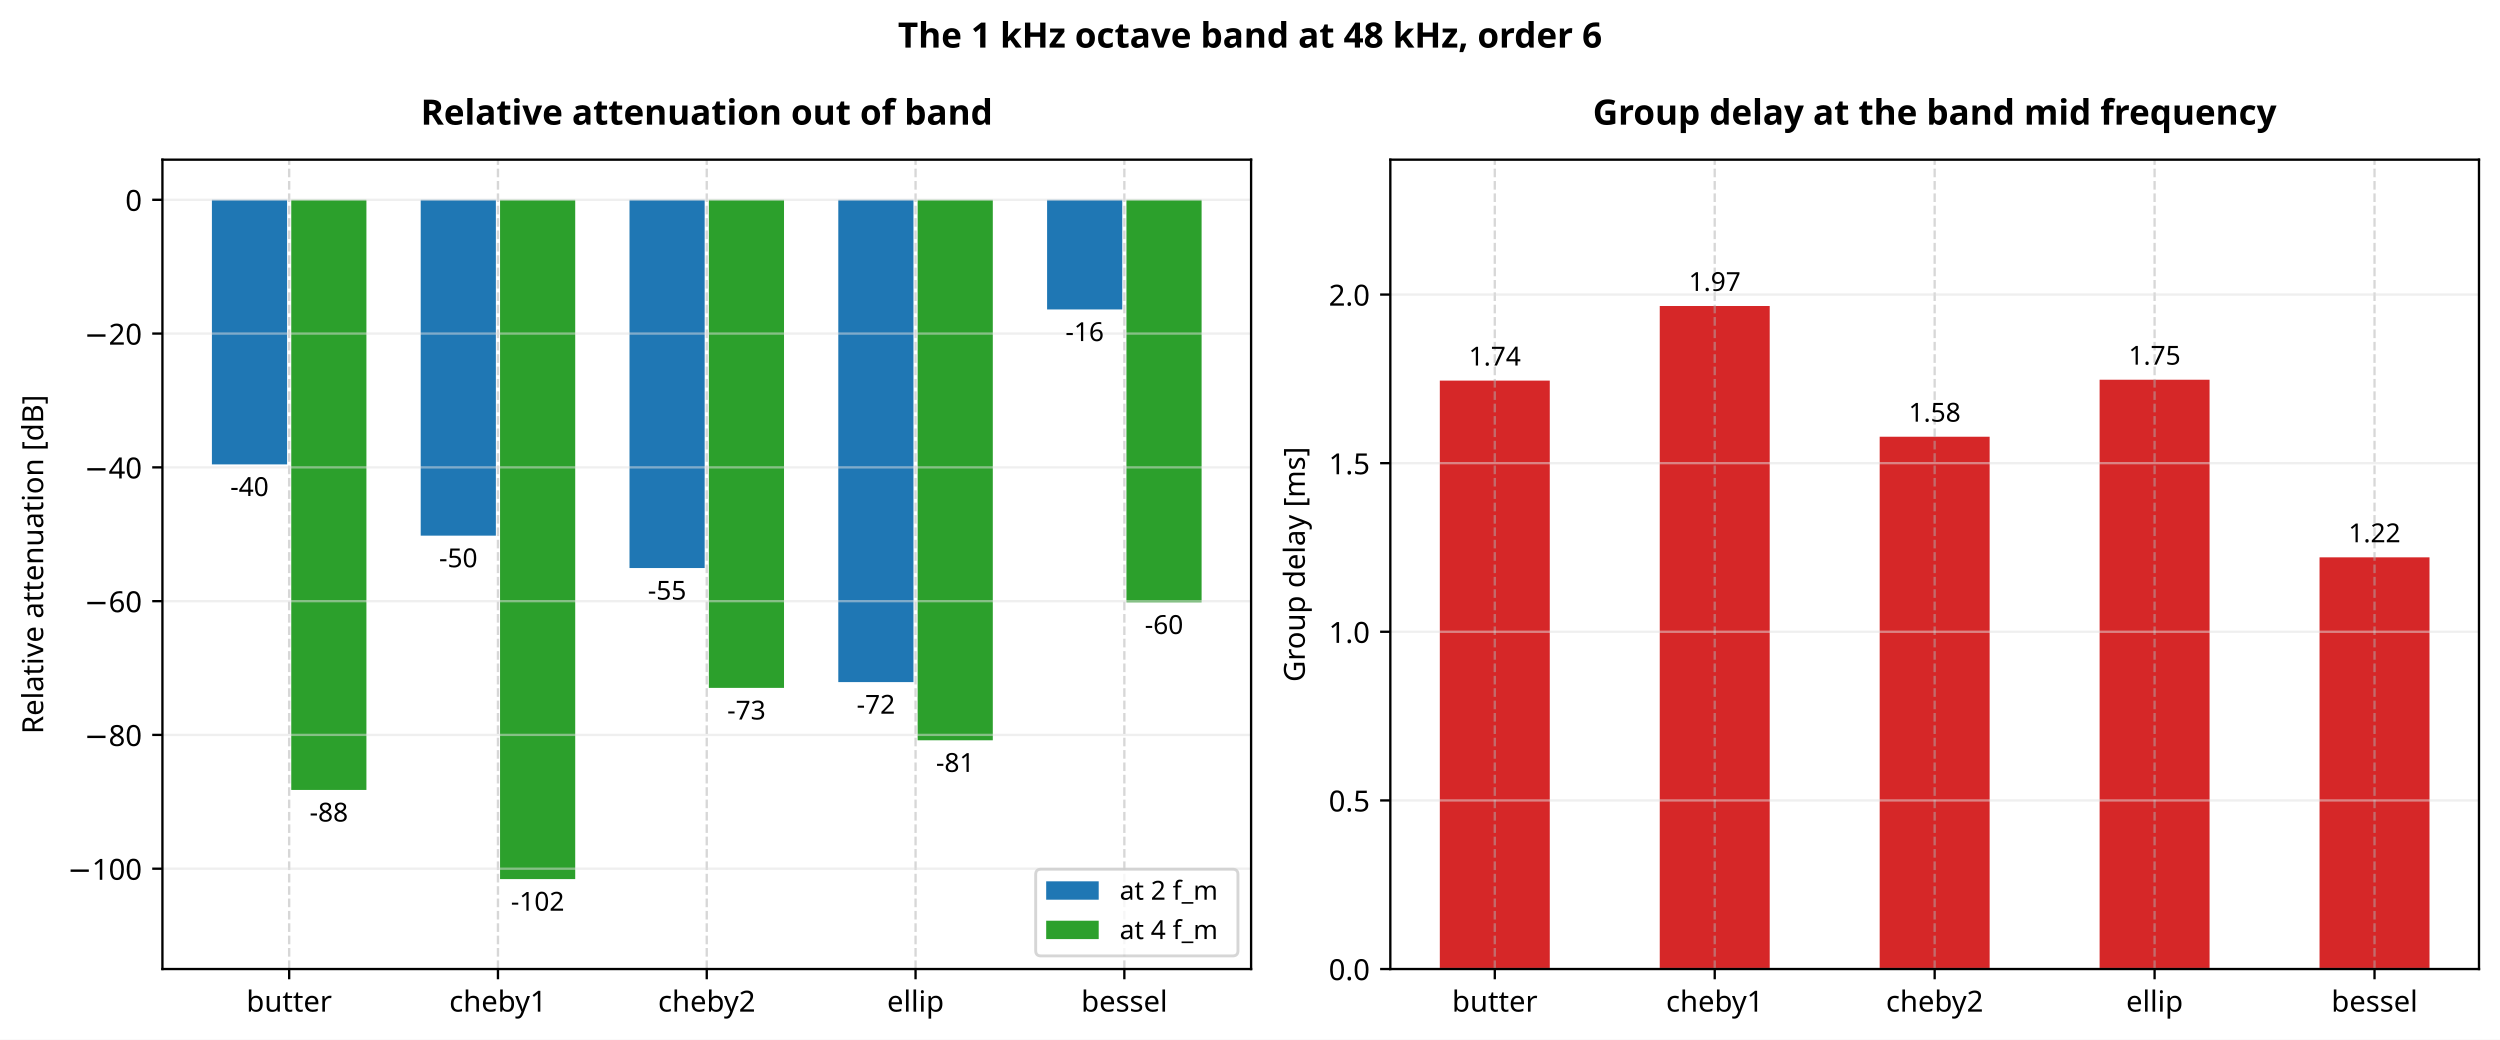
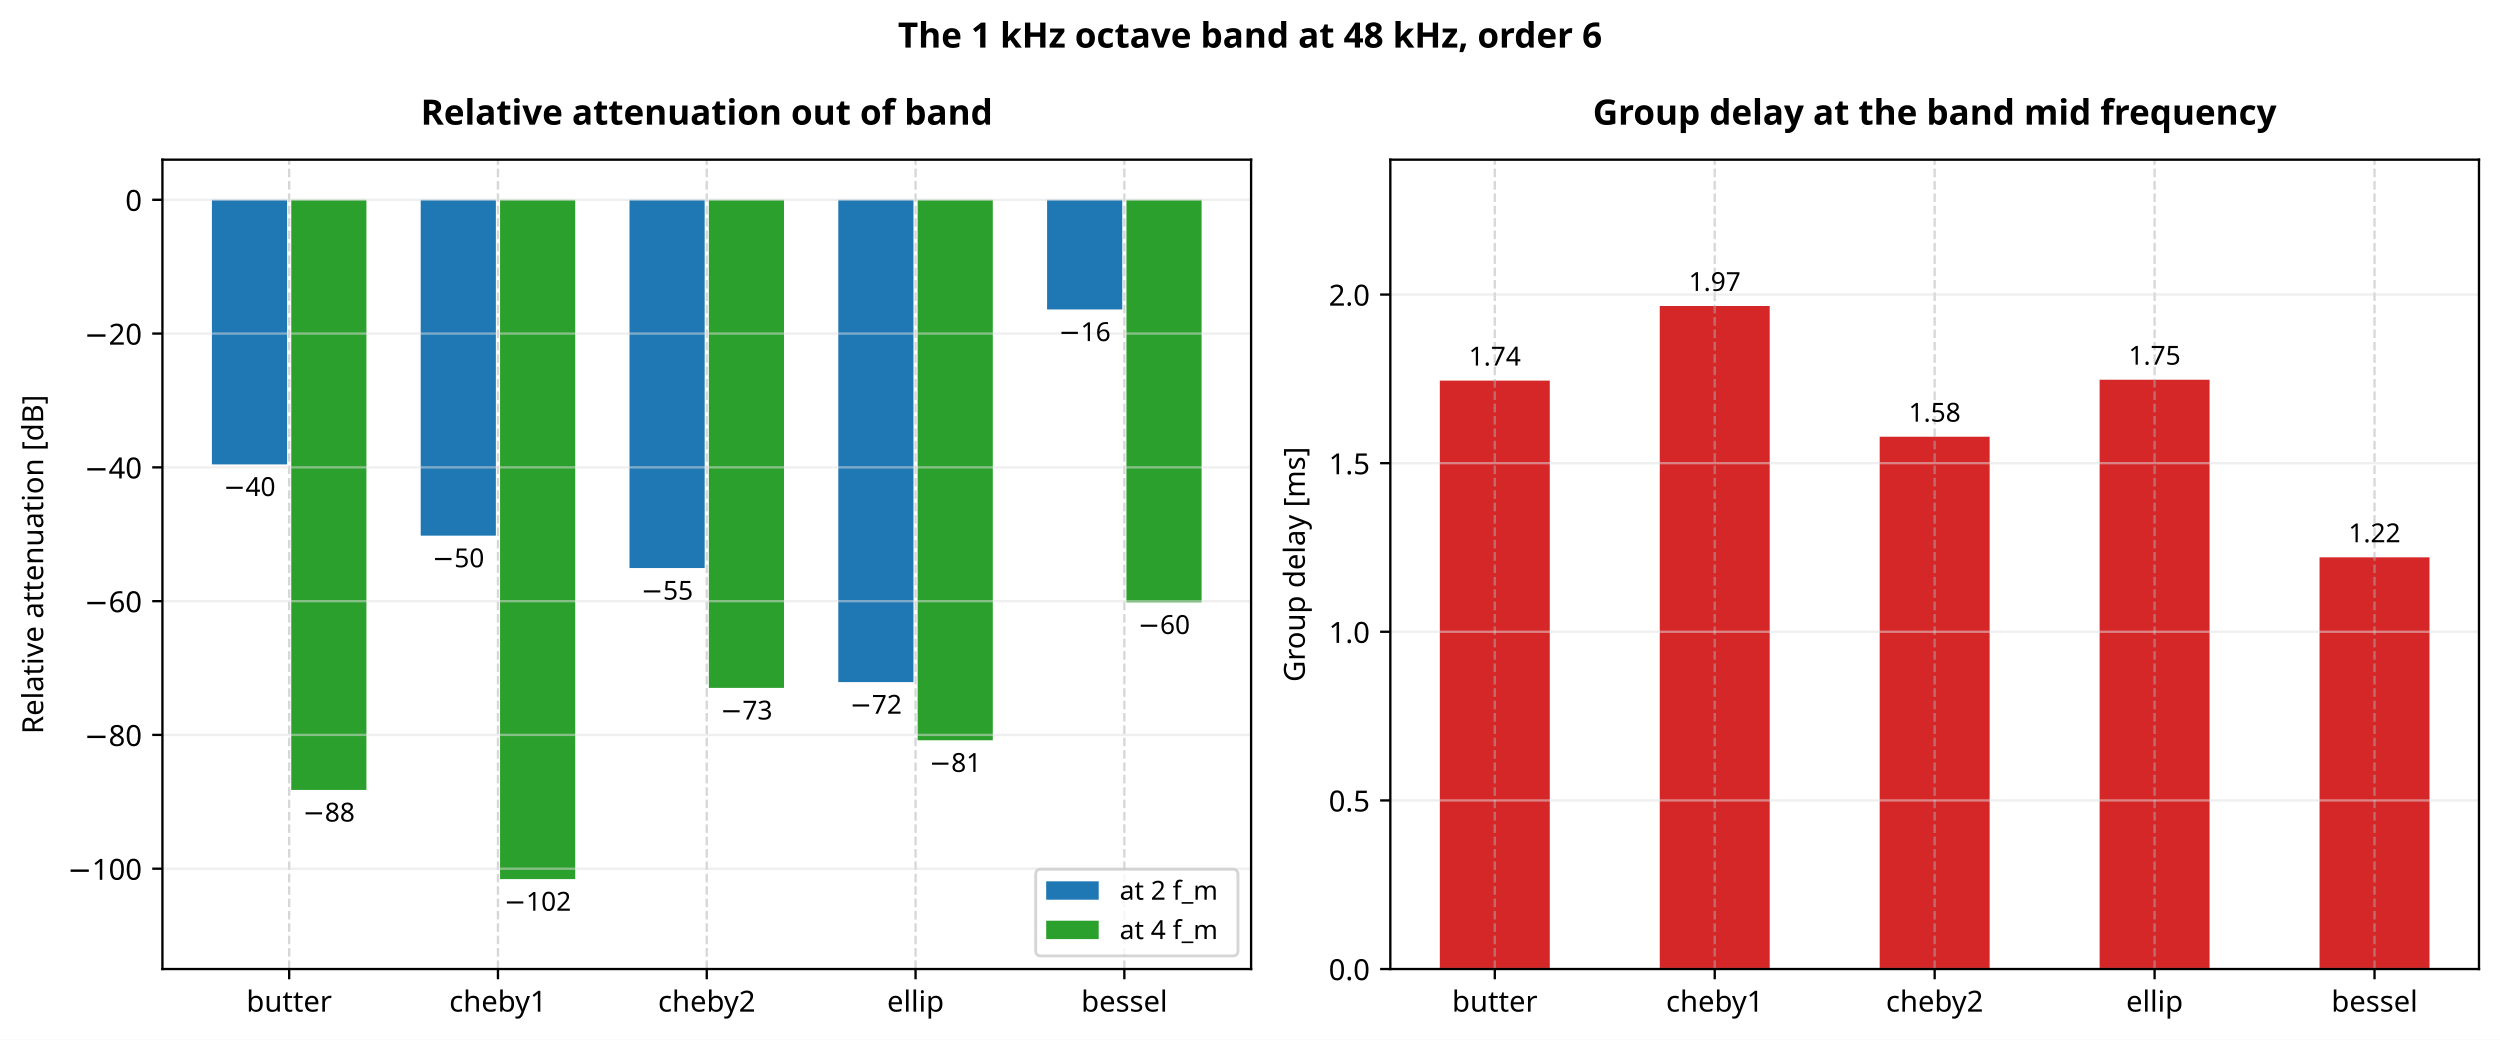
<svg xmlns="http://www.w3.org/2000/svg" xmlns:xlink="http://www.w3.org/1999/xlink" width="856.826pt" height="356.318pt" viewBox="0 0 856.826 356.318" version="1.1">
  <defs>
    <style type="text/css">*{stroke-linejoin: round; stroke-linecap: butt}</style>
  </defs>
  <g id="figure_1">
    <g id="patch_1">
      <path d="M -0 356.318  L 856.826 356.318  L 856.826 0  L -0 0  z " style="fill: #ffffff" />
    </g>
    <g id="axes_1">
      <g id="patch_2">
        <path d="M 55.668 332.118  L 428.786 332.118  L 428.786 54.723  L 55.668 54.723  z " style="fill: #ffffff" />
      </g>
      <g id="patch_3">
        <path d="M 72.628 68.478  L 98.39 68.478  L 98.39 159.162  L 72.628 159.162  z " clip-path="url(#pcc5d20075c)" style="fill: #1f77b4" />
      </g>
      <g id="patch_4">
        <path d="M 144.189 68.478  L 169.95 68.478  L 169.95 183.581  L 144.189 183.581  z " clip-path="url(#pcc5d20075c)" style="fill: #1f77b4" />
      </g>
      <g id="patch_5">
        <path d="M 215.749 68.478  L 241.511 68.478  L 241.511 194.684  L 215.749 194.684  z " clip-path="url(#pcc5d20075c)" style="fill: #1f77b4" />
      </g>
      <g id="patch_6">
        <path d="M 287.31 68.478  L 313.072 68.478  L 313.072 233.775  L 287.31 233.775  z " clip-path="url(#pcc5d20075c)" style="fill: #1f77b4" />
      </g>
      <g id="patch_7">
        <path d="M 358.871 68.478  L 384.633 68.478  L 384.633 106.06  L 358.871 106.06  z " clip-path="url(#pcc5d20075c)" style="fill: #1f77b4" />
      </g>
      <g id="patch_8">
        <path d="M 99.821 68.478  L 125.583 68.478  L 125.583 270.736  L 99.821 270.736  z " clip-path="url(#pcc5d20075c)" style="fill: #2ca02c" />
      </g>
      <g id="patch_9">
        <path d="M 171.382 68.478  L 197.144 68.478  L 197.144 301.292  L 171.382 301.292  z " clip-path="url(#pcc5d20075c)" style="fill: #2ca02c" />
      </g>
      <g id="patch_10">
        <path d="M 242.942 68.478  L 268.704 68.478  L 268.704 235.76  L 242.942 235.76  z " clip-path="url(#pcc5d20075c)" style="fill: #2ca02c" />
      </g>
      <g id="patch_11">
        <path d="M 314.503 68.478  L 340.265 68.478  L 340.265 253.718  L 314.503 253.718  z " clip-path="url(#pcc5d20075c)" style="fill: #2ca02c" />
      </g>
      <g id="patch_12">
        <path d="M 386.064 68.478  L 411.826 68.478  L 411.826 206.448  L 386.064 206.448  z " clip-path="url(#pcc5d20075c)" style="fill: #2ca02c" />
      </g>
      <g id="matplotlib.axis_1">
        <g id="xtick_1">
          <g id="line2d_1">
            <path d="M 99.105 332.118  L 99.105 54.723  " clip-path="url(#pcc5d20075c)" style="fill: none; stroke-dasharray: 2.96,1.28; stroke-dashoffset: 0; stroke: #b0b0b0; stroke-opacity: 0.5; stroke-width: 0.8" />
          </g>
          <g id="line2d_2">
            <defs>
              <path id="m3d27035b55" d="M 0 0  L 0 3.5  " style="stroke: #000000; stroke-width: 0.8" />
            </defs>
            <g>
              <use xlink:href="#m3d27035b55" x="99.105" y="332.118" style="stroke: #000000; stroke-width: 0.8" />
            </g>
          </g>
          <g id="text_1">
            <text style="font-size: 10px; font-family: sans-serif; text-anchor: middle" x="99.105" y="346.716" transform="rotate(-0 99.10533 346.7161)">butter</text>
          </g>
        </g>
        <g id="xtick_2">
          <g id="line2d_3">
            <path d="M 170.666 332.118  L 170.666 54.723  " clip-path="url(#pcc5d20075c)" style="fill: none; stroke-dasharray: 2.96,1.28; stroke-dashoffset: 0; stroke: #b0b0b0; stroke-opacity: 0.5; stroke-width: 0.8" />
          </g>
          <g id="line2d_4">
            <g>
              <use xlink:href="#m3d27035b55" x="170.666" y="332.118" style="stroke: #000000; stroke-width: 0.8" />
            </g>
          </g>
          <g id="text_2">
            <text style="font-size: 10px; font-family: sans-serif; text-anchor: middle" x="170.666" y="346.716" transform="rotate(-0 170.6661 346.7161)">cheby1</text>
          </g>
        </g>
        <g id="xtick_3">
          <g id="line2d_5">
            <path d="M 242.227 332.118  L 242.227 54.723  " clip-path="url(#pcc5d20075c)" style="fill: none; stroke-dasharray: 2.96,1.28; stroke-dashoffset: 0; stroke: #b0b0b0; stroke-opacity: 0.5; stroke-width: 0.8" />
          </g>
          <g id="line2d_6">
            <g>
              <use xlink:href="#m3d27035b55" x="242.227" y="332.118" style="stroke: #000000; stroke-width: 0.8" />
            </g>
          </g>
          <g id="text_3">
            <text style="font-size: 10px; font-family: sans-serif; text-anchor: middle" x="242.227" y="346.716" transform="rotate(-0 242.2268 346.7161)">cheby2</text>
          </g>
        </g>
        <g id="xtick_4">
          <g id="line2d_7">
            <path d="M 313.788 332.118  L 313.788 54.723  " clip-path="url(#pcc5d20075c)" style="fill: none; stroke-dasharray: 2.96,1.28; stroke-dashoffset: 0; stroke: #b0b0b0; stroke-opacity: 0.5; stroke-width: 0.8" />
          </g>
          <g id="line2d_8">
            <g>
              <use xlink:href="#m3d27035b55" x="313.788" y="332.118" style="stroke: #000000; stroke-width: 0.8" />
            </g>
          </g>
          <g id="text_4">
            <text style="font-size: 10px; font-family: sans-serif; text-anchor: middle" x="313.788" y="346.716" transform="rotate(-0 313.7875 346.7161)">ellip</text>
          </g>
        </g>
        <g id="xtick_5">
          <g id="line2d_9">
            <path d="M 385.348 332.118  L 385.348 54.723  " clip-path="url(#pcc5d20075c)" style="fill: none; stroke-dasharray: 2.96,1.28; stroke-dashoffset: 0; stroke: #b0b0b0; stroke-opacity: 0.5; stroke-width: 0.8" />
          </g>
          <g id="line2d_10">
            <g>
              <use xlink:href="#m3d27035b55" x="385.348" y="332.118" style="stroke: #000000; stroke-width: 0.8" />
            </g>
          </g>
          <g id="text_5">
            <text style="font-size: 10px; font-family: sans-serif; text-anchor: middle" x="385.348" y="346.716" transform="rotate(-0 385.3483 346.7161)">bessel</text>
          </g>
        </g>
      </g>
      <g id="matplotlib.axis_2">
        <g id="ytick_1">
          <g id="line2d_11">
            <path d="M 55.668 297.73  L 428.786 297.73  " clip-path="url(#pcc5d20075c)" style="fill: none; stroke: #e0e0e0; stroke-opacity: 0.5; stroke-width: 0.8; stroke-linecap: square" />
          </g>
          <g id="line2d_12">
            <defs>
              <path id="mef640d9f3a" d="M 0 0  L -3.5 0  " style="stroke: #000000; stroke-width: 0.8" />
            </defs>
            <g>
              <use xlink:href="#mef640d9f3a" x="55.668" y="297.73" style="stroke: #000000; stroke-width: 0.8" />
            </g>
          </g>
          <g id="text_6">
            <text style="font-size: 10px; font-family: sans-serif; text-anchor: end" x="48.668" y="301.529" transform="rotate(-0 48.66797 301.5287)">−100</text>
          </g>
        </g>
        <g id="ytick_2">
          <g id="line2d_13">
            <path d="M 55.668 251.879  L 428.786 251.879  " clip-path="url(#pcc5d20075c)" style="fill: none; stroke: #e0e0e0; stroke-opacity: 0.5; stroke-width: 0.8; stroke-linecap: square" />
          </g>
          <g id="line2d_14">
            <g>
              <use xlink:href="#mef640d9f3a" x="55.668" y="251.879" style="stroke: #000000; stroke-width: 0.8" />
            </g>
          </g>
          <g id="text_7">
            <text style="font-size: 10px; font-family: sans-serif; text-anchor: end" x="48.668" y="255.678" transform="rotate(-0 48.66797 255.6783)">−80</text>
          </g>
        </g>
        <g id="ytick_3">
          <g id="line2d_15">
            <path d="M 55.668 206.029  L 428.786 206.029  " clip-path="url(#pcc5d20075c)" style="fill: none; stroke: #e0e0e0; stroke-opacity: 0.5; stroke-width: 0.8; stroke-linecap: square" />
          </g>
          <g id="line2d_16">
            <g>
              <use xlink:href="#mef640d9f3a" x="55.668" y="206.029" style="stroke: #000000; stroke-width: 0.8" />
            </g>
          </g>
          <g id="text_8">
            <text style="font-size: 10px; font-family: sans-serif; text-anchor: end" x="48.668" y="209.828" transform="rotate(-0 48.66797 209.8279)">−60</text>
          </g>
        </g>
        <g id="ytick_4">
          <g id="line2d_17">
            <path d="M 55.668 160.179  L 428.786 160.179  " clip-path="url(#pcc5d20075c)" style="fill: none; stroke: #e0e0e0; stroke-opacity: 0.5; stroke-width: 0.8; stroke-linecap: square" />
          </g>
          <g id="line2d_18">
            <g>
              <use xlink:href="#mef640d9f3a" x="55.668" y="160.179" style="stroke: #000000; stroke-width: 0.8" />
            </g>
          </g>
          <g id="text_9">
            <text style="font-size: 10px; font-family: sans-serif; text-anchor: end" x="48.668" y="163.978" transform="rotate(-0 48.66797 163.9775)">−40</text>
          </g>
        </g>
        <g id="ytick_5">
          <g id="line2d_19">
            <path d="M 55.668 114.328  L 428.786 114.328  " clip-path="url(#pcc5d20075c)" style="fill: none; stroke: #e0e0e0; stroke-opacity: 0.5; stroke-width: 0.8; stroke-linecap: square" />
          </g>
          <g id="line2d_20">
            <g>
              <use xlink:href="#mef640d9f3a" x="55.668" y="114.328" style="stroke: #000000; stroke-width: 0.8" />
            </g>
          </g>
          <g id="text_10">
            <text style="font-size: 10px; font-family: sans-serif; text-anchor: end" x="48.668" y="118.127" transform="rotate(-0 48.66797 118.1271)">−20</text>
          </g>
        </g>
        <g id="ytick_6">
          <g id="line2d_21">
            <path d="M 55.668 68.478  L 428.786 68.478  " clip-path="url(#pcc5d20075c)" style="fill: none; stroke: #e0e0e0; stroke-opacity: 0.5; stroke-width: 0.8; stroke-linecap: square" />
          </g>
          <g id="line2d_22">
            <g>
              <use xlink:href="#mef640d9f3a" x="55.668" y="68.478" style="stroke: #000000; stroke-width: 0.8" />
            </g>
          </g>
          <g id="text_11">
            <text style="font-size: 10px; font-family: sans-serif; text-anchor: end" x="48.668" y="72.277" transform="rotate(-0 48.66797 72.27676)">0</text>
          </g>
        </g>
        <g id="text_12">
          <text style="font-size: 10px; font-family: sans-serif; text-anchor: middle" x="14.798" y="193.42" transform="rotate(-90 14.79844 193.4202)">Relative attenuation [dB]</text>
        </g>
      </g>
      <g id="patch_13">
        <path d="M 55.668 332.118  L 55.668 54.723  " style="fill: none; stroke: #000000; stroke-width: 0.8; stroke-linejoin: miter; stroke-linecap: square" />
      </g>
      <g id="patch_14">
        <path d="M 428.786 332.118  L 428.786 54.723  " style="fill: none; stroke: #000000; stroke-width: 0.8; stroke-linejoin: miter; stroke-linecap: square" />
      </g>
      <g id="patch_15">
        <path d="M 55.668 332.118  L 428.786 332.118  " style="fill: none; stroke: #000000; stroke-width: 0.8; stroke-linejoin: miter; stroke-linecap: square" />
      </g>
      <g id="patch_16">
        <path d="M 55.668 54.723  L 428.786 54.723  " style="fill: none; stroke: #000000; stroke-width: 0.8; stroke-linejoin: miter; stroke-linecap: square" />
      </g>
      <g id="text_13">
-         <text style="font-size: 9px; font-family: sans-serif; text-anchor: middle" x="85.509" y="170" transform="rotate(-0 85.50879 169.9997)">-40</text>
+         <text style="font-size: 9px; font-family: sans-serif; text-anchor: middle" x="85.509" y="170" transform="rotate(-0 85.50879 169.9997)">−40</text>
      </g>
      <g id="text_14">
-         <text style="font-size: 9px; font-family: sans-serif; text-anchor: middle" x="157.07" y="194.418" transform="rotate(-0 157.0695 194.4184)">-50</text>
+         <text style="font-size: 9px; font-family: sans-serif; text-anchor: middle" x="157.07" y="194.418" transform="rotate(-0 157.0695 194.4184)">−50</text>
      </g>
      <g id="text_15">
-         <text style="font-size: 9px; font-family: sans-serif; text-anchor: middle" x="228.63" y="205.521" transform="rotate(-0 228.6303 205.5214)">-55</text>
+         <text style="font-size: 9px; font-family: sans-serif; text-anchor: middle" x="228.63" y="205.521" transform="rotate(-0 228.6303 205.5214)">−55</text>
      </g>
      <g id="text_16">
-         <text style="font-size: 9px; font-family: sans-serif; text-anchor: middle" x="300.191" y="244.613" transform="rotate(-0 300.191 244.613)">-72</text>
+         <text style="font-size: 9px; font-family: sans-serif; text-anchor: middle" x="300.191" y="244.613" transform="rotate(-0 300.191 244.613)">−72</text>
      </g>
      <g id="text_17">
-         <text style="font-size: 9px; font-family: sans-serif; text-anchor: middle" x="371.752" y="116.898" transform="rotate(-0 371.7517 116.8978)">-16</text>
+         <text style="font-size: 9px; font-family: sans-serif; text-anchor: middle" x="371.752" y="116.898" transform="rotate(-0 371.7517 116.8978)">−16</text>
      </g>
      <g id="text_18">
-         <text style="font-size: 9px; font-family: sans-serif; text-anchor: middle" x="112.702" y="281.574" transform="rotate(-0 112.7019 281.5743)">-88</text>
+         <text style="font-size: 9px; font-family: sans-serif; text-anchor: middle" x="112.702" y="281.574" transform="rotate(-0 112.7019 281.5743)">−88</text>
      </g>
      <g id="text_19">
-         <text style="font-size: 9px; font-family: sans-serif; text-anchor: middle" x="184.263" y="312.13" transform="rotate(-0 184.2626 312.1302)">-102</text>
+         <text style="font-size: 9px; font-family: sans-serif; text-anchor: middle" x="184.263" y="312.13" transform="rotate(-0 184.2626 312.1302)">−102</text>
      </g>
      <g id="text_20">
-         <text style="font-size: 9px; font-family: sans-serif; text-anchor: middle" x="255.823" y="246.598" transform="rotate(-0 255.8233 246.5978)">-73</text>
+         <text style="font-size: 9px; font-family: sans-serif; text-anchor: middle" x="255.823" y="246.598" transform="rotate(-0 255.8233 246.5978)">−73</text>
      </g>
      <g id="text_21">
-         <text style="font-size: 9px; font-family: sans-serif; text-anchor: middle" x="327.384" y="264.556" transform="rotate(-0 327.3841 264.5563)">-81</text>
+         <text style="font-size: 9px; font-family: sans-serif; text-anchor: middle" x="327.384" y="264.556" transform="rotate(-0 327.3841 264.5563)">−81</text>
      </g>
      <g id="text_22">
-         <text style="font-size: 9px; font-family: sans-serif; text-anchor: middle" x="398.945" y="217.286" transform="rotate(-0 398.9448 217.2858)">-60</text>
+         <text style="font-size: 9px; font-family: sans-serif; text-anchor: middle" x="398.945" y="217.286" transform="rotate(-0 398.9448 217.2858)">−60</text>
      </g>
      <g id="text_23">
        <text style="font-weight: 700; font-size: 12px; font-family: sans-serif; text-anchor: middle" x="242.227" y="42.723" transform="rotate(-0 242.2268 42.72281)">Relative attenuation out of band</text>
      </g>
      <g id="legend_1">
        <g id="patch_17">
          <path d="M 356.76 327.618  L 422.486 327.618  Q 424.286 327.618 424.286 325.818  L 424.286 299.716  Q 424.286 297.916 422.486 297.916  L 356.76 297.916  Q 354.96 297.916 354.96 299.716  L 354.96 325.818  Q 354.96 327.618 356.76 327.618  z " style="fill: #ffffff; opacity: 0.8; stroke: #cccccc; stroke-linejoin: miter" />
        </g>
        <g id="patch_18">
          <path d="M 358.56 308.355  L 376.56 308.355  L 376.56 302.055  L 358.56 302.055  z " style="fill: #1f77b4" />
        </g>
        <g id="text_24">
          <text style="font-size: 9px; font-family: sans-serif; text-anchor: start" x="383.76" y="308.355" transform="rotate(-0 383.7603 308.3548)">at 2 f_m</text>
        </g>
        <g id="patch_19">
          <path d="M 358.56 321.856  L 376.56 321.856  L 376.56 315.556  L 358.56 315.556  z " style="fill: #2ca02c" />
        </g>
        <g id="text_25">
          <text style="font-size: 9px; font-family: sans-serif; text-anchor: start" x="383.76" y="321.856" transform="rotate(-0 383.7603 321.8555)">at 4 f_m</text>
        </g>
      </g>
    </g>
    <g id="axes_2">
      <g id="patch_20">
        <path d="M 476.508 332.118  L 849.626 332.118  L 849.626 54.723  L 476.508 54.723  z " style="fill: #ffffff" />
      </g>
      <g id="patch_21">
        <path d="M 493.468 332.118  L 531.157 332.118  L 531.157 130.444  L 493.468 130.444  z " clip-path="url(#pe9e82bf140)" style="fill: #d62728" />
      </g>
      <g id="patch_22">
        <path d="M 568.845 332.118  L 606.534 332.118  L 606.534 104.87  L 568.845 104.87  z " clip-path="url(#pe9e82bf140)" style="fill: #d62728" />
      </g>
      <g id="patch_23">
        <path d="M 644.222 332.118  L 681.911 332.118  L 681.911 149.68  L 644.222 149.68  z " clip-path="url(#pe9e82bf140)" style="fill: #d62728" />
      </g>
      <g id="patch_24">
        <path d="M 719.6 332.118  L 757.288 332.118  L 757.288 130.149  L 719.6 130.149  z " clip-path="url(#pe9e82bf140)" style="fill: #d62728" />
      </g>
      <g id="patch_25">
        <path d="M 794.977 332.118  L 832.666 332.118  L 832.666 191.009  L 794.977 191.009  z " clip-path="url(#pe9e82bf140)" style="fill: #d62728" />
      </g>
      <g id="matplotlib.axis_3">
        <g id="xtick_6">
          <g id="line2d_23">
            <path d="M 512.312 332.118  L 512.312 54.723  " clip-path="url(#pe9e82bf140)" style="fill: none; stroke-dasharray: 2.96,1.28; stroke-dashoffset: 0; stroke: #b0b0b0; stroke-opacity: 0.5; stroke-width: 0.8" />
          </g>
          <g id="line2d_24">
            <g>
              <use xlink:href="#m3d27035b55" x="512.312" y="332.118" style="stroke: #000000; stroke-width: 0.8" />
            </g>
          </g>
          <g id="text_26">
            <text style="font-size: 10px; font-family: sans-serif; text-anchor: middle" x="512.312" y="346.716" transform="rotate(-0 512.3122 346.7161)">butter</text>
          </g>
        </g>
        <g id="xtick_7">
          <g id="line2d_25">
            <path d="M 587.689 332.118  L 587.689 54.723  " clip-path="url(#pe9e82bf140)" style="fill: none; stroke-dasharray: 2.96,1.28; stroke-dashoffset: 0; stroke: #b0b0b0; stroke-opacity: 0.5; stroke-width: 0.8" />
          </g>
          <g id="line2d_26">
            <g>
              <use xlink:href="#m3d27035b55" x="587.689" y="332.118" style="stroke: #000000; stroke-width: 0.8" />
            </g>
          </g>
          <g id="text_27">
            <text style="font-size: 10px; font-family: sans-serif; text-anchor: middle" x="587.689" y="346.716" transform="rotate(-0 587.6895 346.7161)">cheby1</text>
          </g>
        </g>
        <g id="xtick_8">
          <g id="line2d_27">
            <path d="M 663.067 332.118  L 663.067 54.723  " clip-path="url(#pe9e82bf140)" style="fill: none; stroke-dasharray: 2.96,1.28; stroke-dashoffset: 0; stroke: #b0b0b0; stroke-opacity: 0.5; stroke-width: 0.8" />
          </g>
          <g id="line2d_28">
            <g>
              <use xlink:href="#m3d27035b55" x="663.067" y="332.118" style="stroke: #000000; stroke-width: 0.8" />
            </g>
          </g>
          <g id="text_28">
            <text style="font-size: 10px; font-family: sans-serif; text-anchor: middle" x="663.067" y="346.716" transform="rotate(-0 663.0668 346.7161)">cheby2</text>
          </g>
        </g>
        <g id="xtick_9">
          <g id="line2d_29">
            <path d="M 738.444 332.118  L 738.444 54.723  " clip-path="url(#pe9e82bf140)" style="fill: none; stroke-dasharray: 2.96,1.28; stroke-dashoffset: 0; stroke: #b0b0b0; stroke-opacity: 0.5; stroke-width: 0.8" />
          </g>
          <g id="line2d_30">
            <g>
              <use xlink:href="#m3d27035b55" x="738.444" y="332.118" style="stroke: #000000; stroke-width: 0.8" />
            </g>
          </g>
          <g id="text_29">
            <text style="font-size: 10px; font-family: sans-serif; text-anchor: middle" x="738.444" y="346.716" transform="rotate(-0 738.4441 346.7161)">ellip</text>
          </g>
        </g>
        <g id="xtick_10">
          <g id="line2d_31">
            <path d="M 813.821 332.118  L 813.821 54.723  " clip-path="url(#pe9e82bf140)" style="fill: none; stroke-dasharray: 2.96,1.28; stroke-dashoffset: 0; stroke: #b0b0b0; stroke-opacity: 0.5; stroke-width: 0.8" />
          </g>
          <g id="line2d_32">
            <g>
              <use xlink:href="#m3d27035b55" x="813.821" y="332.118" style="stroke: #000000; stroke-width: 0.8" />
            </g>
          </g>
          <g id="text_30">
            <text style="font-size: 10px; font-family: sans-serif; text-anchor: middle" x="813.821" y="346.716" transform="rotate(-0 813.8214 346.7161)">bessel</text>
          </g>
        </g>
      </g>
      <g id="matplotlib.axis_4">
        <g id="ytick_7">
          <g id="line2d_33">
            <path d="M 476.508 332.118  L 849.626 332.118  " clip-path="url(#pe9e82bf140)" style="fill: none; stroke: #e0e0e0; stroke-opacity: 0.5; stroke-width: 0.8; stroke-linecap: square" />
          </g>
          <g id="line2d_34">
            <g>
              <use xlink:href="#mef640d9f3a" x="476.508" y="332.118" style="stroke: #000000; stroke-width: 0.8" />
            </g>
          </g>
          <g id="text_31">
            <text style="font-size: 10px; font-family: sans-serif; text-anchor: end" x="469.508" y="335.916" transform="rotate(-0 469.508 335.9165)">0.0</text>
          </g>
        </g>
        <g id="ytick_8">
          <g id="line2d_35">
            <path d="M 476.508 274.327  L 849.626 274.327  " clip-path="url(#pe9e82bf140)" style="fill: none; stroke: #e0e0e0; stroke-opacity: 0.5; stroke-width: 0.8; stroke-linecap: square" />
          </g>
          <g id="line2d_36">
            <g>
              <use xlink:href="#mef640d9f3a" x="476.508" y="274.327" style="stroke: #000000; stroke-width: 0.8" />
            </g>
          </g>
          <g id="text_32">
            <text style="font-size: 10px; font-family: sans-serif; text-anchor: end" x="469.508" y="278.126" transform="rotate(-0 469.508 278.1259)">0.5</text>
          </g>
        </g>
        <g id="ytick_9">
          <g id="line2d_37">
            <path d="M 476.508 216.536  L 849.626 216.536  " clip-path="url(#pe9e82bf140)" style="fill: none; stroke: #e0e0e0; stroke-opacity: 0.5; stroke-width: 0.8; stroke-linecap: square" />
          </g>
          <g id="line2d_38">
            <g>
              <use xlink:href="#mef640d9f3a" x="476.508" y="216.536" style="stroke: #000000; stroke-width: 0.8" />
            </g>
          </g>
          <g id="text_33">
            <text style="font-size: 10px; font-family: sans-serif; text-anchor: end" x="469.508" y="220.335" transform="rotate(-0 469.508 220.3353)">1.0</text>
          </g>
        </g>
        <g id="ytick_10">
          <g id="line2d_39">
            <path d="M 476.508 158.746  L 849.626 158.746  " clip-path="url(#pe9e82bf140)" style="fill: none; stroke: #e0e0e0; stroke-opacity: 0.5; stroke-width: 0.8; stroke-linecap: square" />
          </g>
          <g id="line2d_40">
            <g>
              <use xlink:href="#mef640d9f3a" x="476.508" y="158.746" style="stroke: #000000; stroke-width: 0.8" />
            </g>
          </g>
          <g id="text_34">
            <text style="font-size: 10px; font-family: sans-serif; text-anchor: end" x="469.508" y="162.545" transform="rotate(-0 469.508 162.5447)">1.5</text>
          </g>
        </g>
        <g id="ytick_11">
          <g id="line2d_41">
            <path d="M 476.508 100.955  L 849.626 100.955  " clip-path="url(#pe9e82bf140)" style="fill: none; stroke: #e0e0e0; stroke-opacity: 0.5; stroke-width: 0.8; stroke-linecap: square" />
          </g>
          <g id="line2d_42">
            <g>
              <use xlink:href="#mef640d9f3a" x="476.508" y="100.955" style="stroke: #000000; stroke-width: 0.8" />
            </g>
          </g>
          <g id="text_35">
            <text style="font-size: 10px; font-family: sans-serif; text-anchor: end" x="469.508" y="104.754" transform="rotate(-0 469.508 104.7541)">2.0</text>
          </g>
        </g>
        <g id="text_36">
          <text style="font-size: 10px; font-family: sans-serif; text-anchor: middle" x="447.202" y="193.42" transform="rotate(-90 447.2025 193.4202)">Group delay [ms]</text>
        </g>
      </g>
      <g id="patch_26">
        <path d="M 476.508 332.118  L 476.508 54.723  " style="fill: none; stroke: #000000; stroke-width: 0.8; stroke-linejoin: miter; stroke-linecap: square" />
      </g>
      <g id="patch_27">
        <path d="M 849.626 332.118  L 849.626 54.723  " style="fill: none; stroke: #000000; stroke-width: 0.8; stroke-linejoin: miter; stroke-linecap: square" />
      </g>
      <g id="patch_28">
        <path d="M 476.508 332.118  L 849.626 332.118  " style="fill: none; stroke: #000000; stroke-width: 0.8; stroke-linejoin: miter; stroke-linecap: square" />
      </g>
      <g id="patch_29">
        <path d="M 476.508 54.723  L 849.626 54.723  " style="fill: none; stroke: #000000; stroke-width: 0.8; stroke-linejoin: miter; stroke-linecap: square" />
      </g>
      <g id="text_37">
        <text style="font-size: 9px; font-family: sans-serif; text-anchor: middle" x="512.312" y="125.282" transform="rotate(-0 512.3122 125.282)">1.74</text>
      </g>
      <g id="text_38">
        <text style="font-size: 9px; font-family: sans-serif; text-anchor: middle" x="587.689" y="99.708" transform="rotate(-0 587.6895 99.70796)">1.97</text>
      </g>
      <g id="text_39">
        <text style="font-size: 9px; font-family: sans-serif; text-anchor: middle" x="663.067" y="144.518" transform="rotate(-0 663.0668 144.5179)">1.58</text>
      </g>
      <g id="text_40">
        <text style="font-size: 9px; font-family: sans-serif; text-anchor: middle" x="738.444" y="124.987" transform="rotate(-0 738.4441 124.9865)">1.75</text>
      </g>
      <g id="text_41">
        <text style="font-size: 9px; font-family: sans-serif; text-anchor: middle" x="813.821" y="185.847" transform="rotate(-0 813.8214 185.8466)">1.22</text>
      </g>
      <g id="text_42">
        <text style="font-weight: 700; font-size: 12px; font-family: sans-serif; text-anchor: middle" x="663.067" y="42.723" transform="rotate(-0 663.0668 42.72281)">Group delay at the band mid frequency</text>
      </g>
    </g>
    <g id="text_43">
      <text style="font-weight: 700; font-size: 12px; font-family: sans-serif; text-anchor: middle" x="428.426" y="16.318" transform="rotate(-0 428.4256 16.31812)">The 1 kHz octave band at 48 kHz, order 6</text>
    </g>
  </g>
  <defs>
    <clipPath id="pcc5d20075c">
      <rect x="55.668" y="54.723" width="373.118" height="277.395" />
    </clipPath>
    <clipPath id="pe9e82bf140">
      <rect x="476.508" y="54.723" width="373.118" height="277.395" />
    </clipPath>
  </defs>
</svg>
